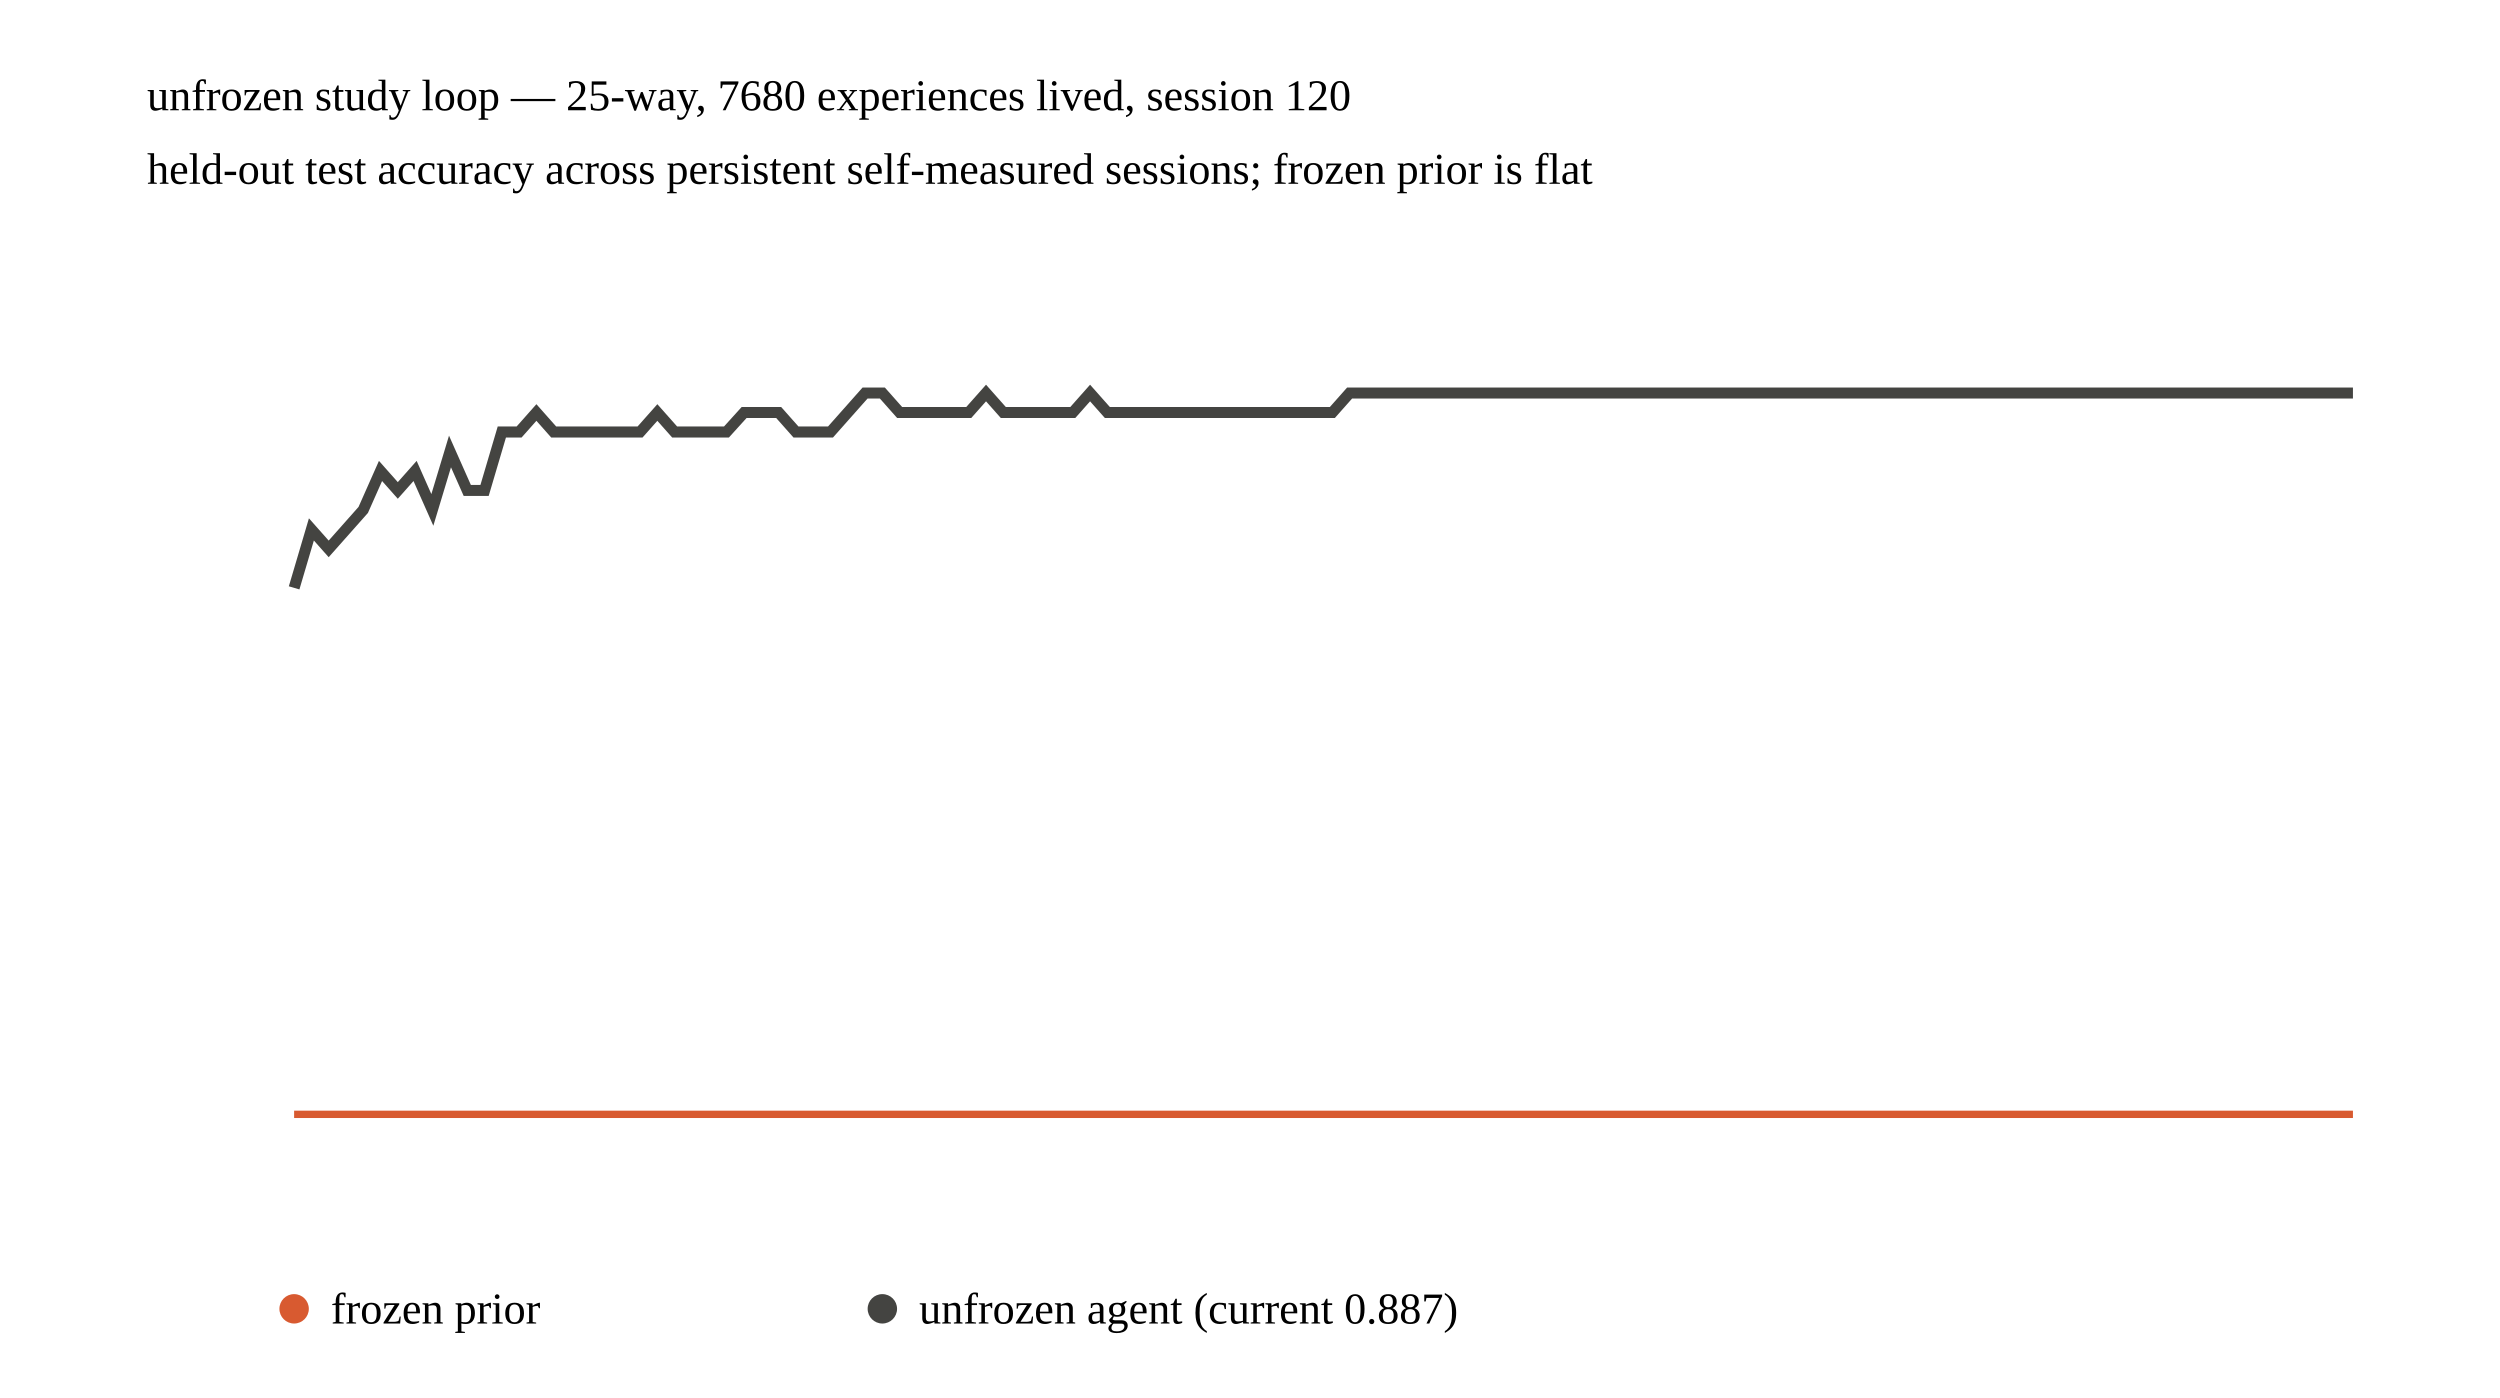
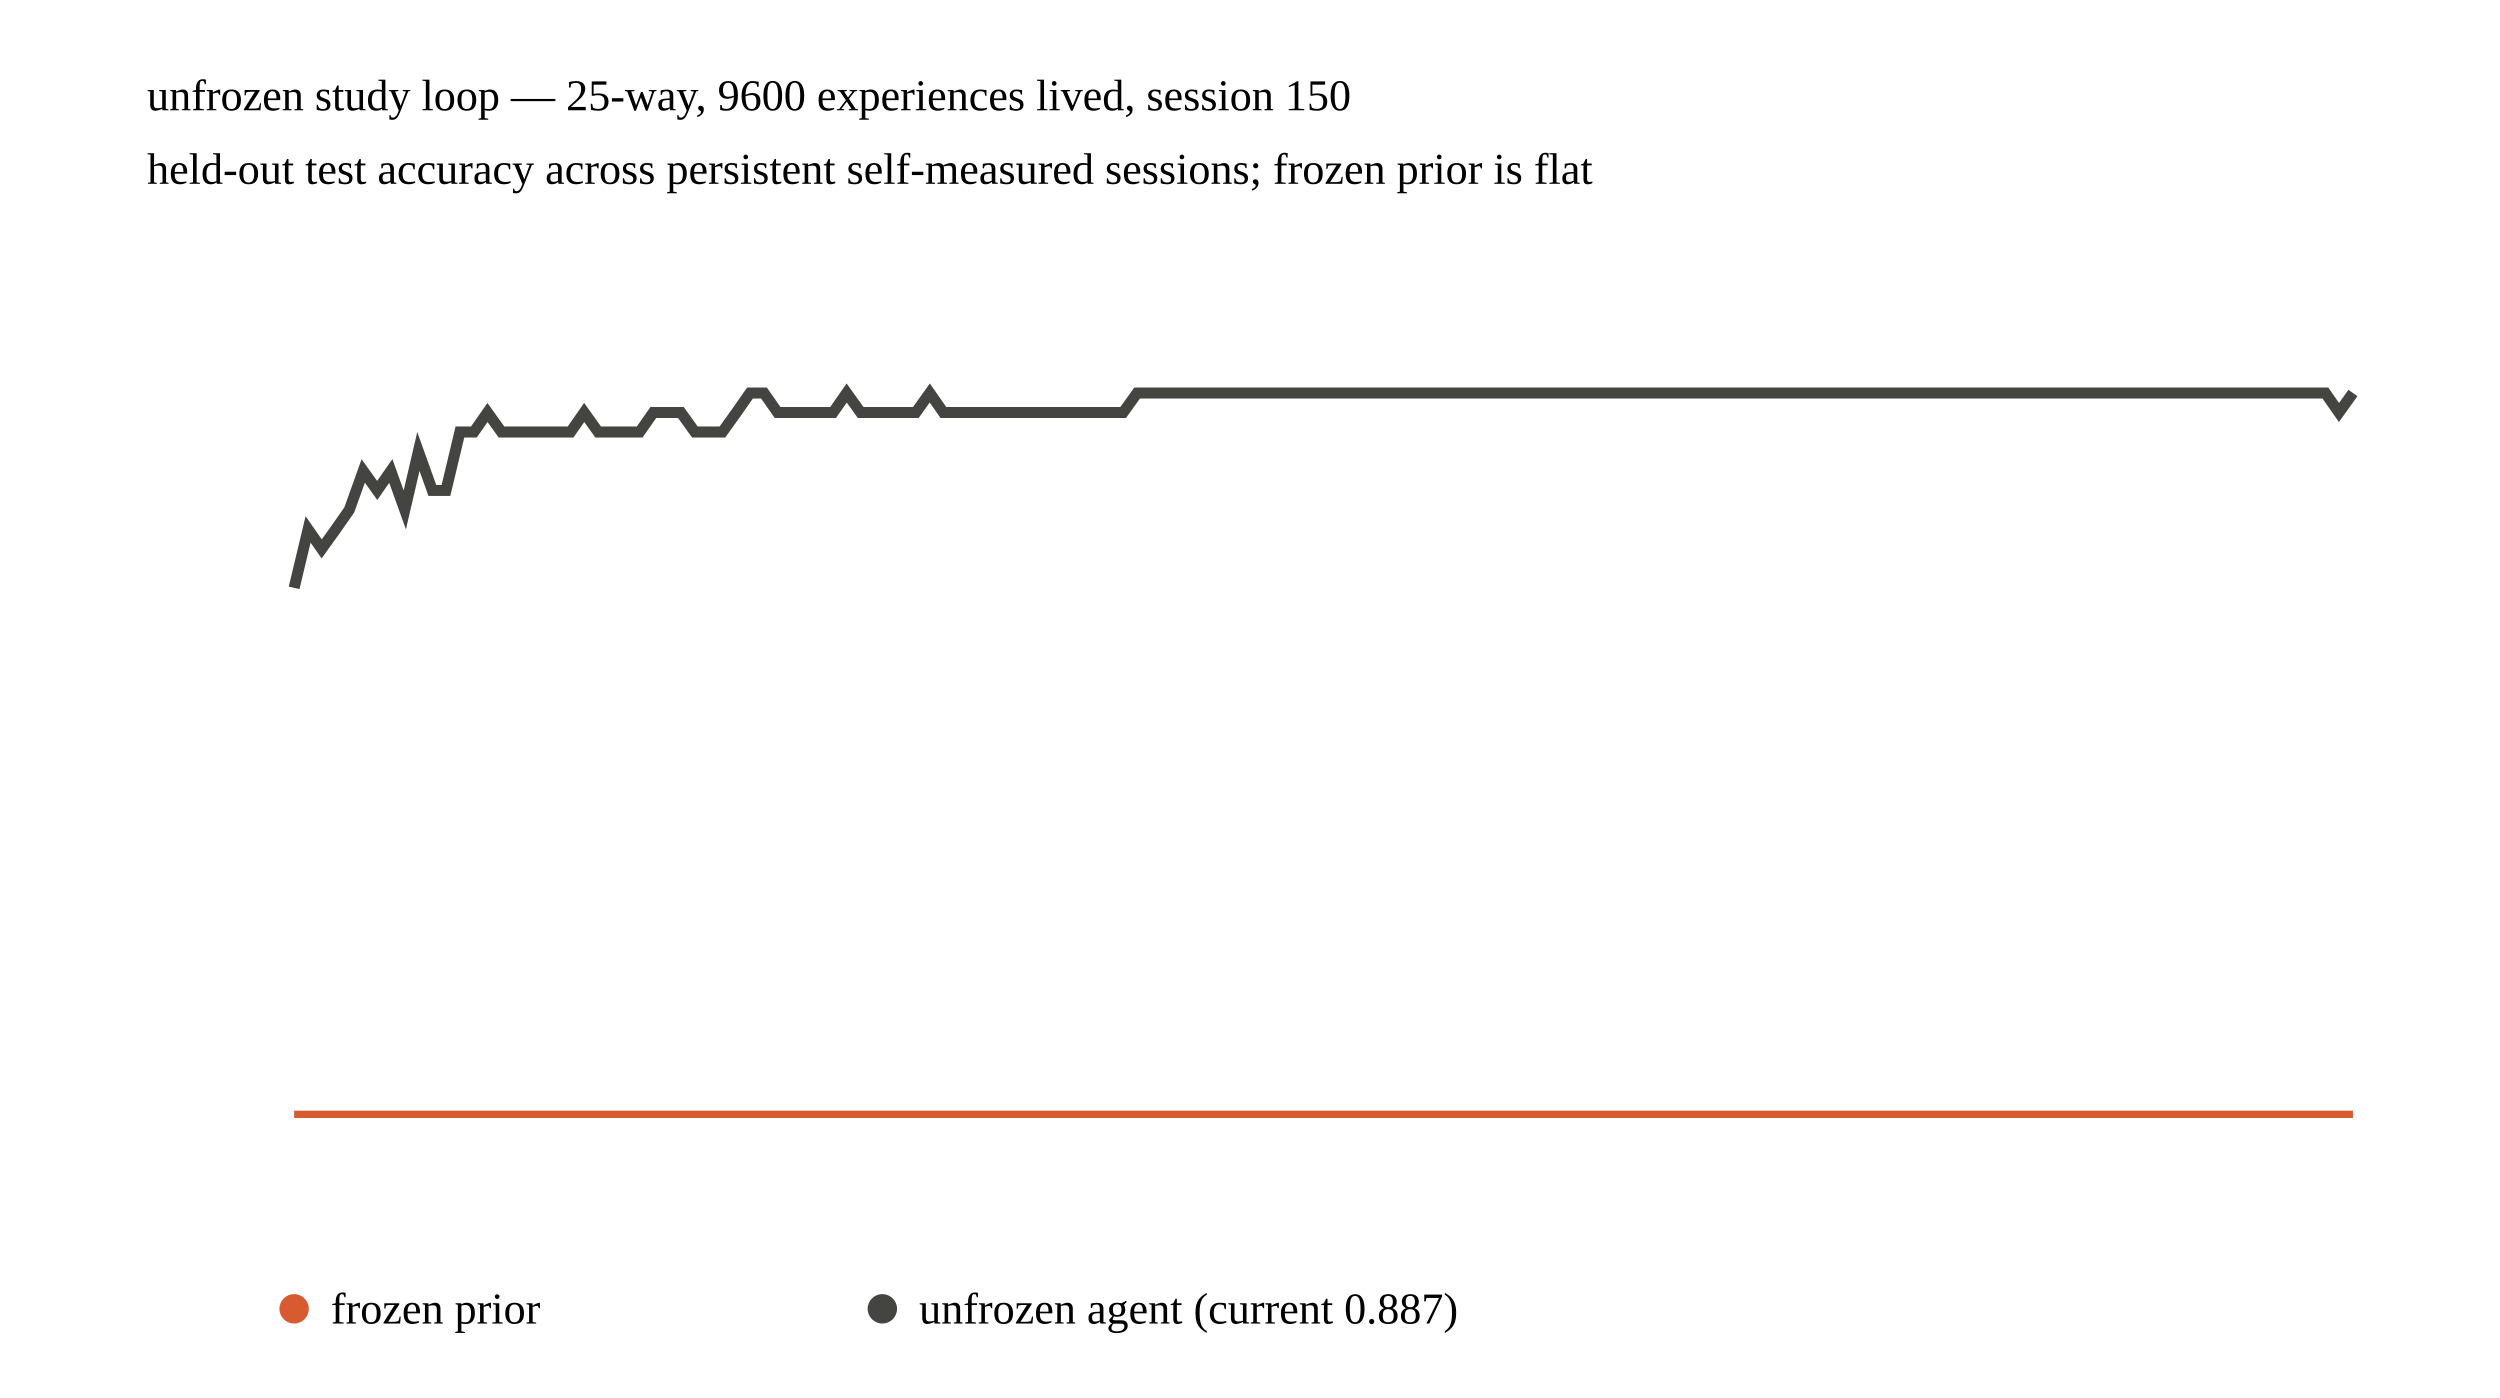
<svg xmlns="http://www.w3.org/2000/svg" width="100%" viewBox="0 0 680 380" role="img">
-   <text x="40" y="30" class="th">unfrozen study loop — 25-way, 7680 experiences lived, session 120</text>
+   <text x="40" y="30" class="th">unfrozen study loop — 25-way, 9600 experiences lived, session 150</text>
  <text x="40" y="50" class="ts">held-out test accuracy across persistent self-measured sessions; frozen prior is flat</text>
-   <polyline points="80.0,303.1 84.7,303.1 89.4,303.1 94.1,303.1 98.8,303.1 103.5,303.1 108.2,303.1 112.9,303.1 117.6,303.1 122.4,303.1 127.1,303.1 131.8,303.1 136.5,303.1 141.2,303.1 145.9,303.1 150.6,303.1 155.3,303.1 160.0,303.1 164.7,303.1 169.4,303.1 174.1,303.1 178.8,303.1 183.5,303.1 188.2,303.1 192.9,303.1 197.6,303.1 202.4,303.1 207.1,303.1 211.8,303.1 216.5,303.1 221.2,303.1 225.9,303.1 230.6,303.1 235.3,303.1 240.0,303.1 244.7,303.1 249.4,303.1 254.1,303.1 258.8,303.1 263.5,303.1 268.2,303.1 272.9,303.1 277.6,303.1 282.4,303.1 287.1,303.1 291.8,303.1 296.5,303.1 301.2,303.1 305.9,303.1 310.6,303.1 315.3,303.1 320.0,303.1 324.7,303.1 329.4,303.1 334.1,303.1 338.8,303.1 343.5,303.1 348.2,303.1 352.9,303.1 357.6,303.1 362.4,303.1 367.1,303.1 371.8,303.1 376.5,303.1 381.2,303.1 385.9,303.1 390.6,303.1 395.3,303.1 400.0,303.1 404.7,303.1 409.4,303.1 414.1,303.1 418.8,303.1 423.5,303.1 428.2,303.1 432.9,303.1 437.6,303.1 442.4,303.1 447.1,303.1 451.8,303.1 456.5,303.1 461.2,303.1 465.9,303.1 470.6,303.1 475.3,303.1 480.0,303.1 484.7,303.1 489.4,303.1 494.1,303.1 498.8,303.1 503.5,303.1 508.2,303.1 512.9,303.1 517.6,303.1 522.4,303.1 527.1,303.1 531.8,303.1 536.5,303.1 541.2,303.1 545.9,303.1 550.6,303.1 555.3,303.1 560.0,303.1 564.7,303.1 569.4,303.1 574.1,303.1 578.8,303.1 583.5,303.1 588.2,303.1 592.9,303.1 597.6,303.1 602.4,303.1 607.1,303.1 611.8,303.1 616.5,303.1 621.2,303.1 625.9,303.1 630.6,303.1 635.3,303.1 640.0,303.1" fill="none" stroke="#D85A30" stroke-width="2" />
-   <polyline points="80.0,159.9 84.7,144.0 89.4,149.3 94.1,144.0 98.8,138.7 103.5,128.1 108.2,133.4 112.9,128.1 117.6,138.7 122.4,122.8 127.1,133.4 131.8,133.4 136.5,117.5 141.2,117.5 145.9,112.2 150.6,117.5 155.3,117.5 160.0,117.5 164.7,117.5 169.4,117.5 174.1,117.5 178.8,112.2 183.5,117.5 188.2,117.5 192.9,117.5 197.6,117.5 202.4,112.2 207.1,112.2 211.8,112.2 216.5,117.5 221.2,117.5 225.9,117.5 230.6,112.2 235.3,106.9 240.0,106.9 244.7,112.2 249.4,112.2 254.1,112.2 258.8,112.2 263.5,112.2 268.2,106.9 272.9,112.2 277.6,112.2 282.4,112.2 287.1,112.2 291.8,112.2 296.5,106.9 301.2,112.2 305.9,112.2 310.6,112.2 315.3,112.2 320.0,112.2 324.7,112.2 329.4,112.2 334.1,112.2 338.8,112.2 343.5,112.2 348.2,112.2 352.9,112.2 357.6,112.2 362.4,112.2 367.1,106.9 371.8,106.9 376.5,106.9 381.2,106.9 385.9,106.9 390.6,106.9 395.3,106.9 400.0,106.9 404.7,106.9 409.4,106.9 414.1,106.9 418.8,106.9 423.5,106.9 428.2,106.9 432.9,106.9 437.6,106.9 442.4,106.9 447.1,106.9 451.8,106.9 456.5,106.9 461.2,106.9 465.9,106.9 470.6,106.9 475.3,106.9 480.0,106.9 484.7,106.9 489.4,106.9 494.1,106.9 498.8,106.9 503.5,106.9 508.2,106.9 512.9,106.9 517.6,106.9 522.4,106.9 527.1,106.9 531.8,106.9 536.5,106.9 541.2,106.9 545.9,106.9 550.6,106.9 555.3,106.9 560.0,106.9 564.7,106.9 569.4,106.9 574.1,106.9 578.8,106.9 583.5,106.9 588.2,106.9 592.9,106.9 597.6,106.9 602.4,106.9 607.1,106.9 611.8,106.9 616.5,106.9 621.2,106.9 625.9,106.9 630.6,106.9 635.3,106.9 640.0,106.9" fill="none" stroke="#444441" stroke-width="3" />
+   <polyline points="80.0,303.1 83.8,303.1 87.5,303.1 91.3,303.1 95.0,303.1 98.8,303.1 102.6,303.1 106.3,303.1 110.1,303.1 113.8,303.1 117.6,303.1 121.3,303.1 125.1,303.1 128.9,303.1 132.6,303.1 136.4,303.1 140.1,303.1 143.9,303.1 147.7,303.1 151.4,303.1 155.2,303.1 158.9,303.1 162.7,303.1 166.4,303.1 170.2,303.1 174.0,303.1 177.7,303.1 181.5,303.1 185.2,303.1 189.0,303.1 192.8,303.1 196.5,303.1 200.3,303.1 204.0,303.1 207.8,303.1 211.5,303.1 215.3,303.1 219.1,303.1 222.8,303.1 226.6,303.1 230.3,303.1 234.1,303.1 237.9,303.1 241.6,303.1 245.4,303.1 249.1,303.1 252.9,303.1 256.6,303.1 260.4,303.1 264.2,303.1 267.9,303.1 271.7,303.1 275.4,303.1 279.2,303.1 283.0,303.1 286.7,303.1 290.5,303.1 294.2,303.1 298.0,303.1 301.7,303.1 305.5,303.1 309.3,303.1 313.0,303.1 316.8,303.1 320.5,303.1 324.3,303.1 328.1,303.1 331.8,303.1 335.6,303.1 339.3,303.1 343.1,303.1 346.8,303.1 350.6,303.1 354.4,303.1 358.1,303.1 361.9,303.1 365.6,303.1 369.4,303.1 373.2,303.1 376.9,303.1 380.7,303.1 384.4,303.1 388.2,303.1 391.9,303.1 395.7,303.1 399.5,303.1 403.2,303.1 407.0,303.1 410.7,303.1 414.5,303.1 418.3,303.1 422.0,303.1 425.8,303.1 429.5,303.1 433.3,303.1 437.0,303.1 440.8,303.1 444.6,303.1 448.3,303.1 452.1,303.1 455.8,303.1 459.6,303.1 463.4,303.1 467.1,303.1 470.9,303.1 474.6,303.1 478.4,303.1 482.1,303.1 485.9,303.1 489.7,303.1 493.4,303.1 497.2,303.1 500.9,303.1 504.7,303.1 508.5,303.1 512.2,303.1 516.0,303.1 519.7,303.1 523.5,303.1 527.2,303.1 531.0,303.1 534.8,303.1 538.5,303.1 542.3,303.1 546.0,303.1 549.8,303.1 553.6,303.1 557.3,303.1 561.1,303.1 564.8,303.1 568.6,303.1 572.3,303.1 576.1,303.1 579.9,303.1 583.6,303.1 587.4,303.1 591.1,303.1 594.9,303.1 598.7,303.1 602.4,303.1 606.2,303.1 609.9,303.1 613.7,303.1 617.4,303.1 621.2,303.1 625.0,303.1 628.7,303.1 632.5,303.1 636.2,303.1 640.0,303.1" fill="none" stroke="#D85A30" stroke-width="2" />
+   <polyline points="80.0,159.9 83.8,144.0 87.5,149.3 91.3,144.0 95.0,138.7 98.8,128.1 102.6,133.4 106.3,128.1 110.1,138.7 113.8,122.8 117.6,133.4 121.3,133.4 125.1,117.5 128.9,117.5 132.6,112.2 136.4,117.5 140.1,117.5 143.9,117.5 147.7,117.5 151.4,117.5 155.2,117.5 158.9,112.2 162.7,117.5 166.4,117.5 170.2,117.5 174.0,117.5 177.7,112.2 181.5,112.2 185.2,112.2 189.0,117.5 192.8,117.5 196.5,117.5 200.3,112.2 204.0,106.9 207.8,106.9 211.5,112.2 215.3,112.2 219.1,112.2 222.8,112.2 226.6,112.2 230.3,106.9 234.1,112.2 237.9,112.2 241.6,112.2 245.4,112.2 249.1,112.2 252.9,106.9 256.6,112.2 260.4,112.2 264.2,112.2 267.9,112.2 271.7,112.2 275.4,112.2 279.2,112.2 283.0,112.2 286.7,112.2 290.5,112.2 294.2,112.2 298.0,112.2 301.7,112.2 305.5,112.2 309.3,106.9 313.0,106.9 316.8,106.9 320.5,106.9 324.3,106.9 328.1,106.9 331.8,106.9 335.6,106.9 339.3,106.9 343.1,106.9 346.8,106.9 350.6,106.9 354.4,106.9 358.1,106.9 361.9,106.9 365.6,106.9 369.4,106.9 373.2,106.9 376.9,106.9 380.7,106.9 384.4,106.9 388.2,106.9 391.9,106.9 395.7,106.9 399.5,106.9 403.2,106.9 407.0,106.9 410.7,106.9 414.5,106.9 418.3,106.9 422.0,106.9 425.8,106.9 429.5,106.9 433.3,106.9 437.0,106.9 440.8,106.9 444.6,106.9 448.3,106.9 452.1,106.9 455.8,106.9 459.6,106.9 463.4,106.9 467.1,106.9 470.9,106.9 474.6,106.9 478.4,106.9 482.1,106.9 485.9,106.9 489.7,106.9 493.4,106.9 497.2,106.9 500.9,106.9 504.7,106.9 508.5,106.9 512.2,106.9 516.0,106.9 519.7,106.9 523.5,106.9 527.2,106.9 531.0,106.9 534.8,106.9 538.5,106.9 542.3,106.9 546.0,106.9 549.8,106.9 553.6,106.9 557.3,106.9 561.1,106.9 564.8,106.9 568.6,106.9 572.3,106.9 576.1,106.9 579.9,106.9 583.6,106.9 587.4,106.9 591.1,106.9 594.9,106.9 598.7,106.9 602.4,106.9 606.2,106.9 609.9,106.9 613.7,106.9 617.4,106.9 621.2,106.9 625.0,106.9 628.7,106.9 632.5,106.9 636.2,112.2 640.0,106.9" fill="none" stroke="#444441" stroke-width="3" />
  <circle cx="80" cy="356" r="4" fill="#D85A30" />
  <text x="90" y="360" class="ts">frozen prior</text>
  <circle cx="240" cy="356" r="4" fill="#444441" />
  <text x="250" y="360" class="ts">unfrozen agent (current 0.887)</text>
</svg>
